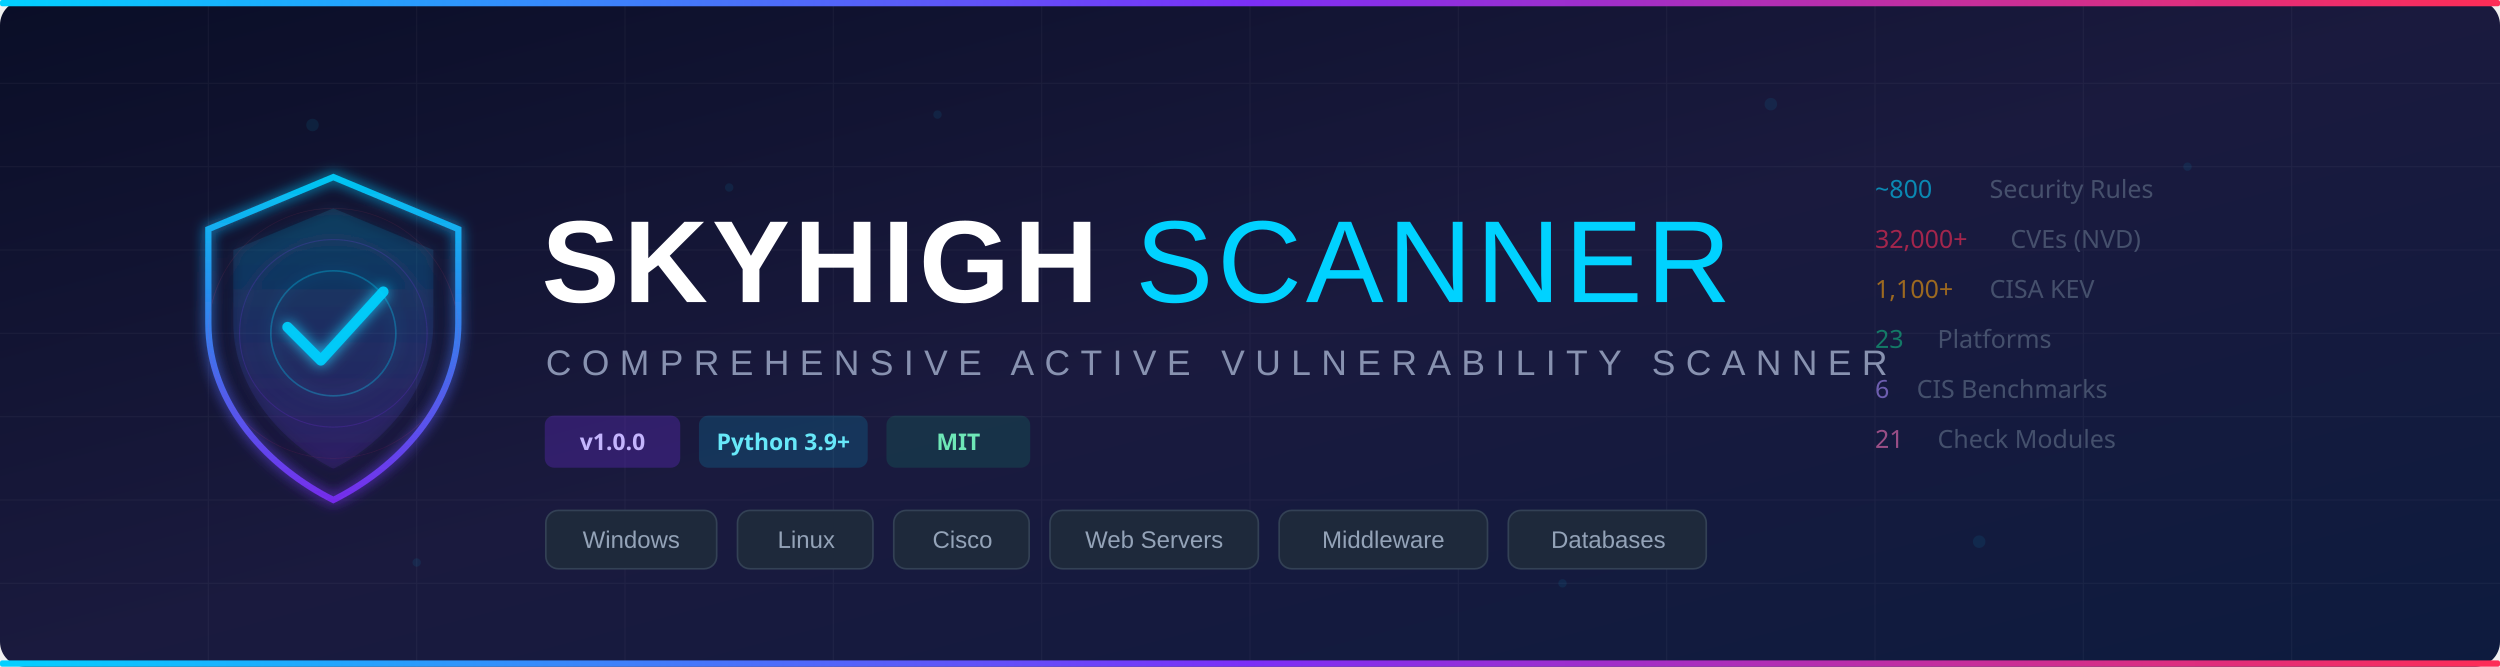
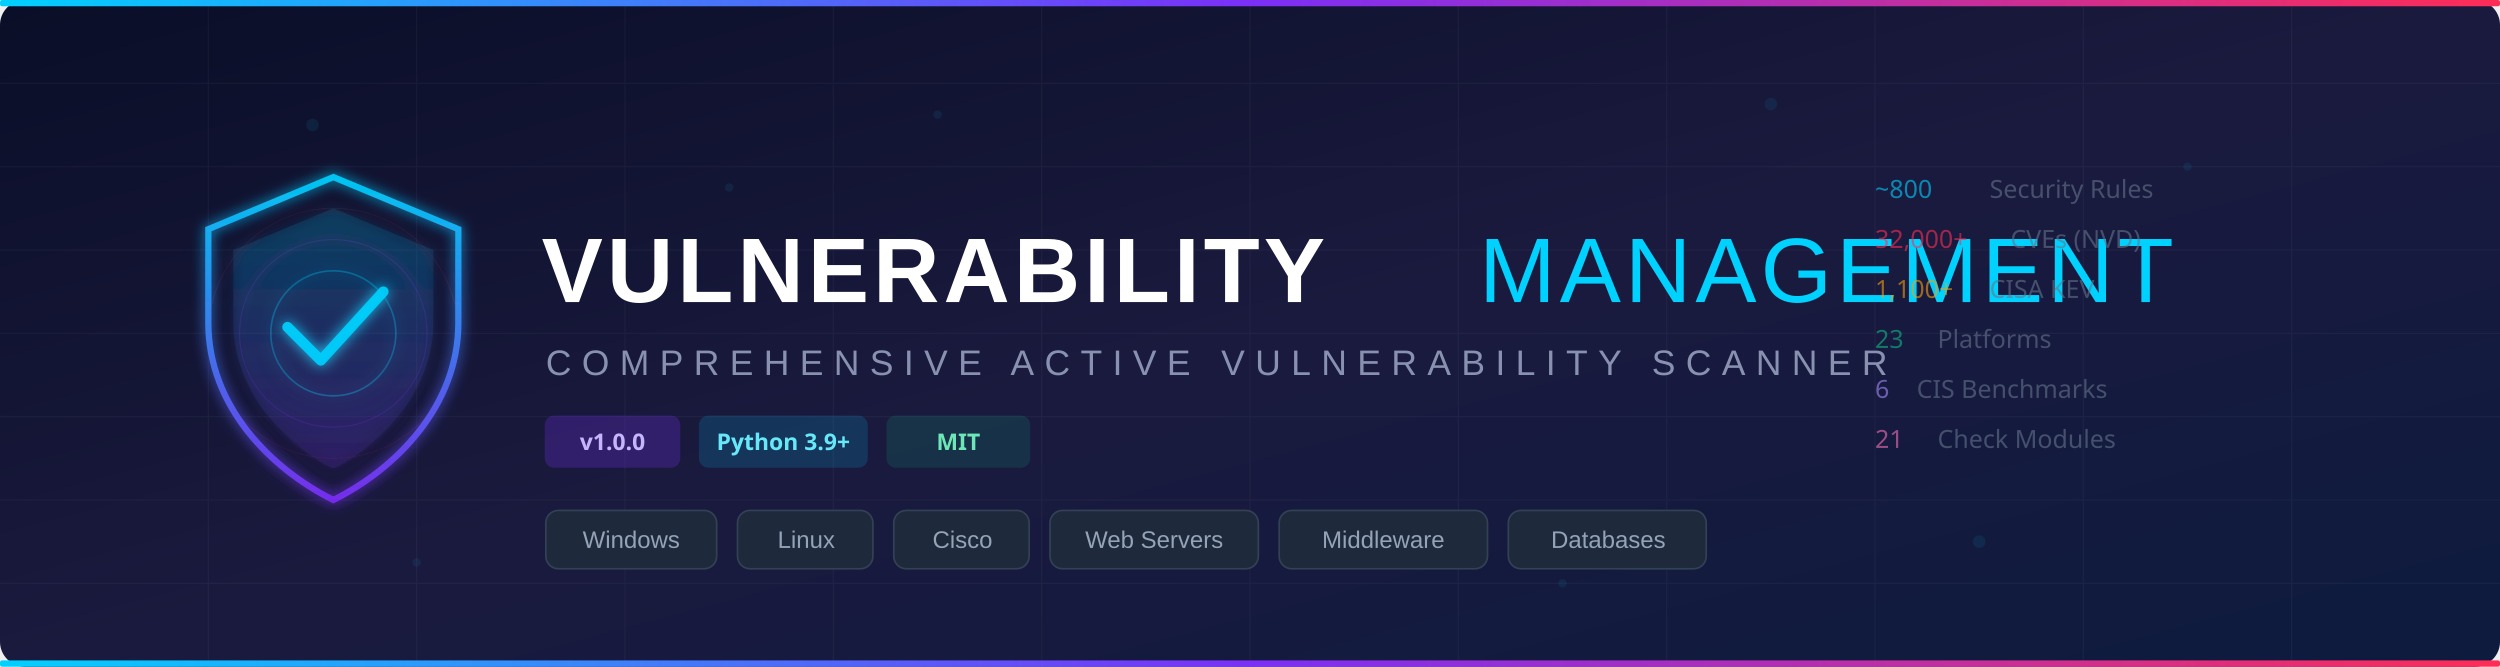
<svg xmlns="http://www.w3.org/2000/svg" viewBox="0 0 1200 320">
  <defs>
    <linearGradient id="bgGrad" x1="0%" y1="0%" x2="100%" y2="100%">
      <stop offset="0%" style="stop-color:#0a0e27;stop-opacity:1" />
      <stop offset="50%" style="stop-color:#1a1a3e;stop-opacity:1" />
      <stop offset="100%" style="stop-color:#0d1b3e;stop-opacity:1" />
    </linearGradient>
    <linearGradient id="accentGrad" x1="0%" y1="0%" x2="100%" y2="0%">
      <stop offset="0%" style="stop-color:#00d2ff;stop-opacity:1" />
      <stop offset="50%" style="stop-color:#7b2ff7;stop-opacity:1" />
      <stop offset="100%" style="stop-color:#ff2d55;stop-opacity:1" />
    </linearGradient>
    <linearGradient id="shieldGrad" x1="0%" y1="0%" x2="0%" y2="100%">
      <stop offset="0%" style="stop-color:#00d2ff;stop-opacity:1" />
      <stop offset="100%" style="stop-color:#7b2ff7;stop-opacity:1" />
    </linearGradient>
    <filter id="glow">
      <feGaussianBlur stdDeviation="3" result="blur" />
      <feMerge>
        <feMergeNode in="blur" />
        <feMergeNode in="SourceGraphic" />
      </feMerge>
    </filter>
    <filter id="softGlow">
      <feGaussianBlur stdDeviation="8" result="blur" />
      <feMerge>
        <feMergeNode in="blur" />
        <feMergeNode in="SourceGraphic" />
      </feMerge>
    </filter>
  </defs>
  <rect width="1200" height="320" fill="url(#bgGrad)" rx="12" />
  <g opacity="0.04" stroke="#ffffff" stroke-width="0.5">
    <line x1="0" y1="40" x2="1200" y2="40" />
    <line x1="0" y1="80" x2="1200" y2="80" />
    <line x1="0" y1="120" x2="1200" y2="120" />
    <line x1="0" y1="160" x2="1200" y2="160" />
    <line x1="0" y1="200" x2="1200" y2="200" />
    <line x1="0" y1="240" x2="1200" y2="240" />
    <line x1="0" y1="280" x2="1200" y2="280" />
    <line x1="100" y1="0" x2="100" y2="320" />
    <line x1="200" y1="0" x2="200" y2="320" />
    <line x1="300" y1="0" x2="300" y2="320" />
    <line x1="400" y1="0" x2="400" y2="320" />
    <line x1="500" y1="0" x2="500" y2="320" />
    <line x1="600" y1="0" x2="600" y2="320" />
    <line x1="700" y1="0" x2="700" y2="320" />
    <line x1="800" y1="0" x2="800" y2="320" />
    <line x1="900" y1="0" x2="900" y2="320" />
    <line x1="1000" y1="0" x2="1000" y2="320" />
    <line x1="1100" y1="0" x2="1100" y2="320" />
  </g>
  <g opacity="0.08" fill="#00d2ff">
    <circle cx="150" cy="60" r="3" />
    <circle cx="350" cy="90" r="2" />
    <circle cx="850" cy="50" r="3" />
    <circle cx="1050" cy="80" r="2" />
    <circle cx="200" cy="270" r="2" />
    <circle cx="950" cy="260" r="3" />
    <circle cx="750" cy="280" r="2" />
    <circle cx="450" cy="55" r="2" />
  </g>
  <rect x="0" y="0" width="1200" height="3" fill="url(#accentGrad)" rx="1" />
  <g transform="translate(100, 85)" filter="url(#glow)">
    <path d="M60 0 L120 25 L120 70 C120 110 90 140 60 155 C30 140 0 110 0 70 L0 25 Z" fill="none" stroke="url(#shieldGrad)" stroke-width="3" opacity="0.9" />
    <path d="M60 15 L108 35 L108 70 C108 102 84 128 60 140 C36 128 12 102 12 70 L12 35 Z" fill="url(#shieldGrad)" opacity="0.12" />
    <path d="M38 72 L54 88 L84 55" fill="none" stroke="#00d2ff" stroke-width="5" stroke-linecap="round" stroke-linejoin="round" opacity="0.9" />
    <circle cx="60" cy="75" r="30" fill="none" stroke="#00d2ff" stroke-width="0.8" opacity="0.3" />
    <circle cx="60" cy="75" r="45" fill="none" stroke="#7b2ff7" stroke-width="0.5" opacity="0.2" />
    <circle cx="60" cy="75" r="60" fill="none" stroke="#ff2d55" stroke-width="0.3" opacity="0.1" />
  </g>
-   <text x="260" y="145" font-family="Segoe UI, Arial, sans-serif" font-size="56" font-weight="700" fill="#ffffff" letter-spacing="2">SKYHIGH</text>
-   <text x="545" y="145" font-family="Segoe UI, Arial, sans-serif" font-size="56" font-weight="300" fill="#00d2ff" letter-spacing="2">SCANNER</text>
+   <text x="260" y="145" font-family="Segoe UI, Arial, sans-serif" font-size="44" font-weight="700" fill="#ffffff" letter-spacing="2">VULNERABILITY</text>
+   <text x="710" y="145" font-family="Segoe UI, Arial, sans-serif" font-size="44" font-weight="300" fill="#00d2ff" letter-spacing="2">MANAGEMENT</text>
  <text x="262" y="180" font-family="Segoe UI, Arial, sans-serif" font-size="17" fill="#8892b0" letter-spacing="5" font-weight="400">COMPREHENSIVE ACTIVE VULNERABILITY SCANNER</text>
  <g transform="translate(262, 200)">
    <rect width="64" height="24" rx="4" fill="#7b2ff7" opacity="0.25" stroke="#7b2ff7" stroke-width="1" />
    <text x="32" y="16" font-family="Segoe UI, monospace" font-size="11" fill="#c4b5fd" text-anchor="middle" font-weight="600">v1.0.0</text>
  </g>
  <g transform="translate(336, 200)">
    <rect width="80" height="24" rx="4" fill="#00d2ff" opacity="0.15" stroke="#00d2ff" stroke-width="1" />
    <text x="40" y="16" font-family="Segoe UI, monospace" font-size="11" fill="#67e8f9" text-anchor="middle" font-weight="600">Python 3.9+</text>
  </g>
  <g transform="translate(426, 200)">
    <rect width="68" height="24" rx="4" fill="#10b981" opacity="0.15" stroke="#10b981" stroke-width="1" />
    <text x="34" y="16" font-family="Segoe UI, monospace" font-size="11" fill="#6ee7b7" text-anchor="middle" font-weight="600">MIT</text>
  </g>
  <g transform="translate(262, 245)" font-family="Segoe UI, Arial, sans-serif" font-size="11.5" fill="#64748b">
    <g>
      <rect width="82" height="28" rx="6" fill="#1e293b" stroke="#334155" stroke-width="0.8" />
      <text x="41" y="18" text-anchor="middle" fill="#94a3b8">Windows</text>
    </g>
    <g transform="translate(92, 0)">
      <rect width="65" height="28" rx="6" fill="#1e293b" stroke="#334155" stroke-width="0.8" />
      <text x="33" y="18" text-anchor="middle" fill="#94a3b8">Linux</text>
    </g>
    <g transform="translate(167, 0)">
      <rect width="65" height="28" rx="6" fill="#1e293b" stroke="#334155" stroke-width="0.8" />
      <text x="33" y="18" text-anchor="middle" fill="#94a3b8">Cisco</text>
    </g>
    <g transform="translate(242, 0)">
      <rect width="100" height="28" rx="6" fill="#1e293b" stroke="#334155" stroke-width="0.8" />
      <text x="50" y="18" text-anchor="middle" fill="#94a3b8">Web Servers</text>
    </g>
    <g transform="translate(352, 0)">
      <rect width="100" height="28" rx="6" fill="#1e293b" stroke="#334155" stroke-width="0.8" />
      <text x="50" y="18" text-anchor="middle" fill="#94a3b8">Middleware</text>
    </g>
    <g transform="translate(462, 0)">
      <rect width="95" height="28" rx="6" fill="#1e293b" stroke="#334155" stroke-width="0.8" />
      <text x="48" y="18" text-anchor="middle" fill="#94a3b8">Databases</text>
    </g>
  </g>
  <g transform="translate(900, 95)" font-family="Segoe UI, monospace" opacity="0.6">
    <text x="0" y="0" font-size="12" fill="#00d2ff">~800 </text>
    <text x="55" y="0" font-size="12" fill="#64748b">Security Rules</text>
    <text x="0" y="24" font-size="12" fill="#ff2d55">32,000+</text>
    <text x="65" y="24" font-size="12" fill="#64748b">CVEs (NVD)</text>
    <text x="0" y="48" font-size="12" fill="#f59e0b">1,100+</text>
    <text x="55" y="48" font-size="12" fill="#64748b">CISA KEV</text>
    <text x="0" y="72" font-size="12" fill="#10b981">23</text>
    <text x="30" y="72" font-size="12" fill="#64748b">Platforms</text>
    <text x="0" y="96" font-size="12" fill="#a78bfa">6</text>
    <text x="20" y="96" font-size="12" fill="#64748b">CIS Benchmarks</text>
    <text x="0" y="120" font-size="12" fill="#f472b6">21</text>
    <text x="30" y="120" font-size="12" fill="#64748b">Check Modules</text>
  </g>
  <rect x="0" y="317" width="1200" height="3" fill="url(#accentGrad)" rx="1" />
</svg>
